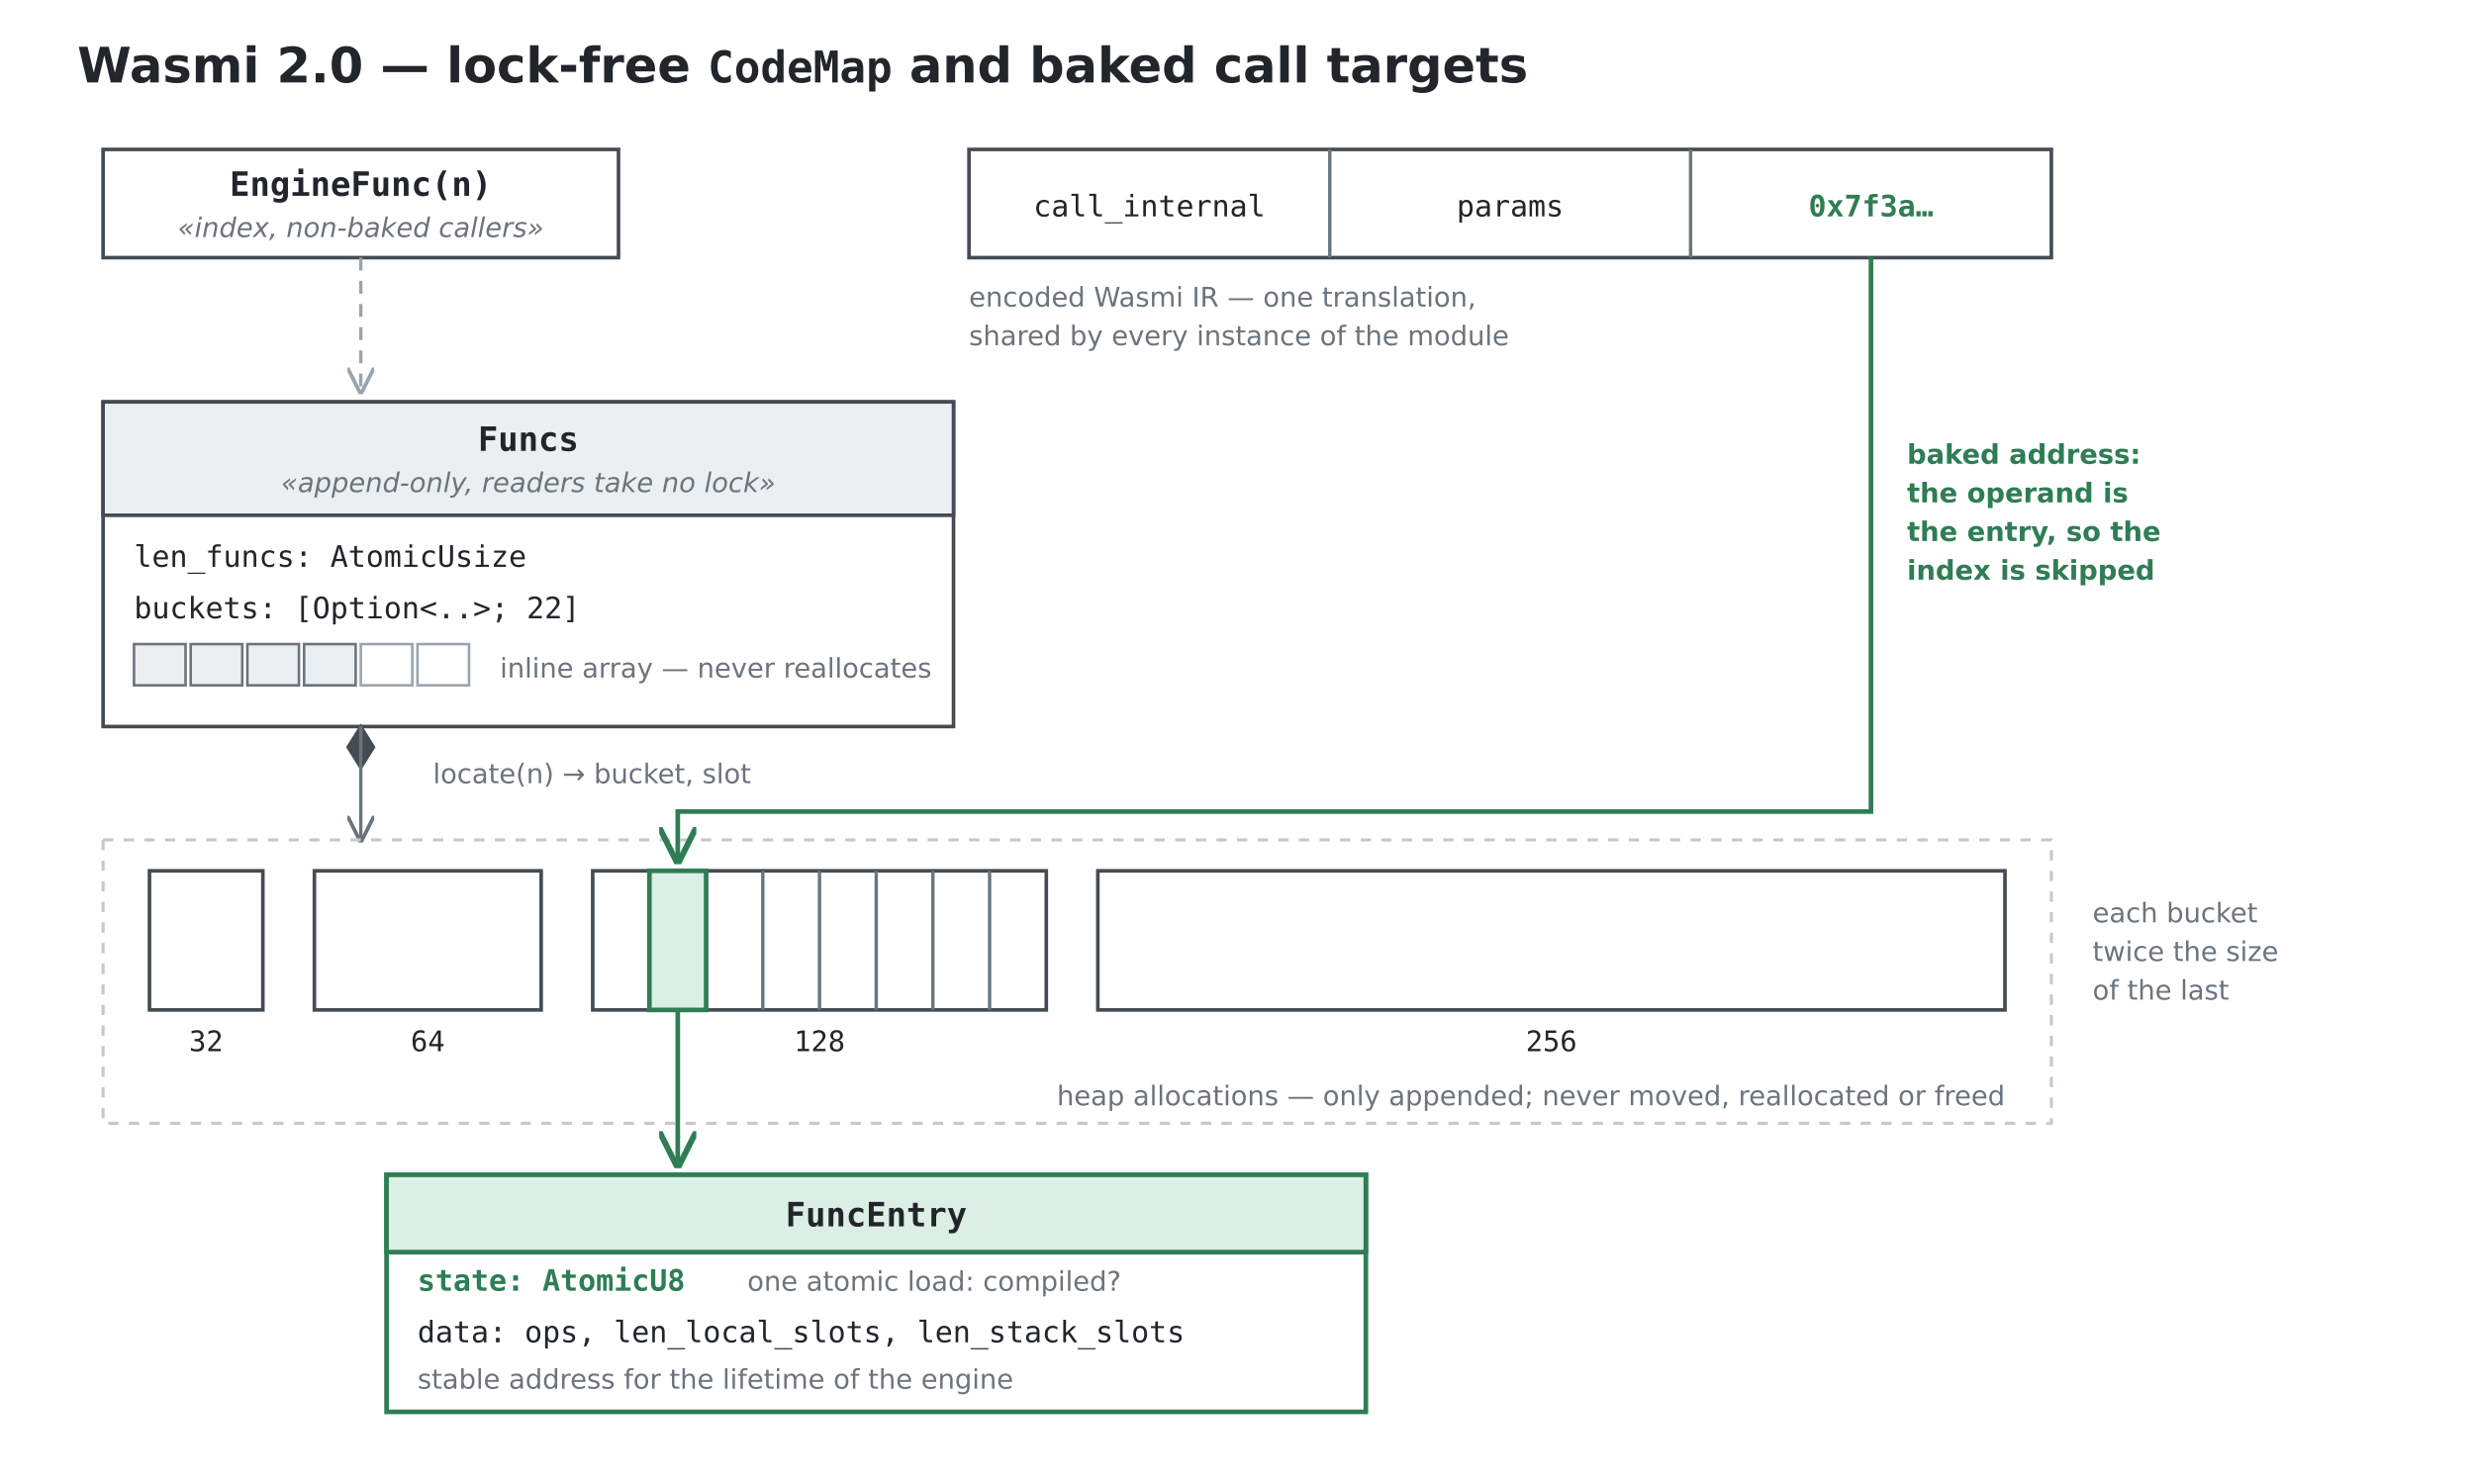
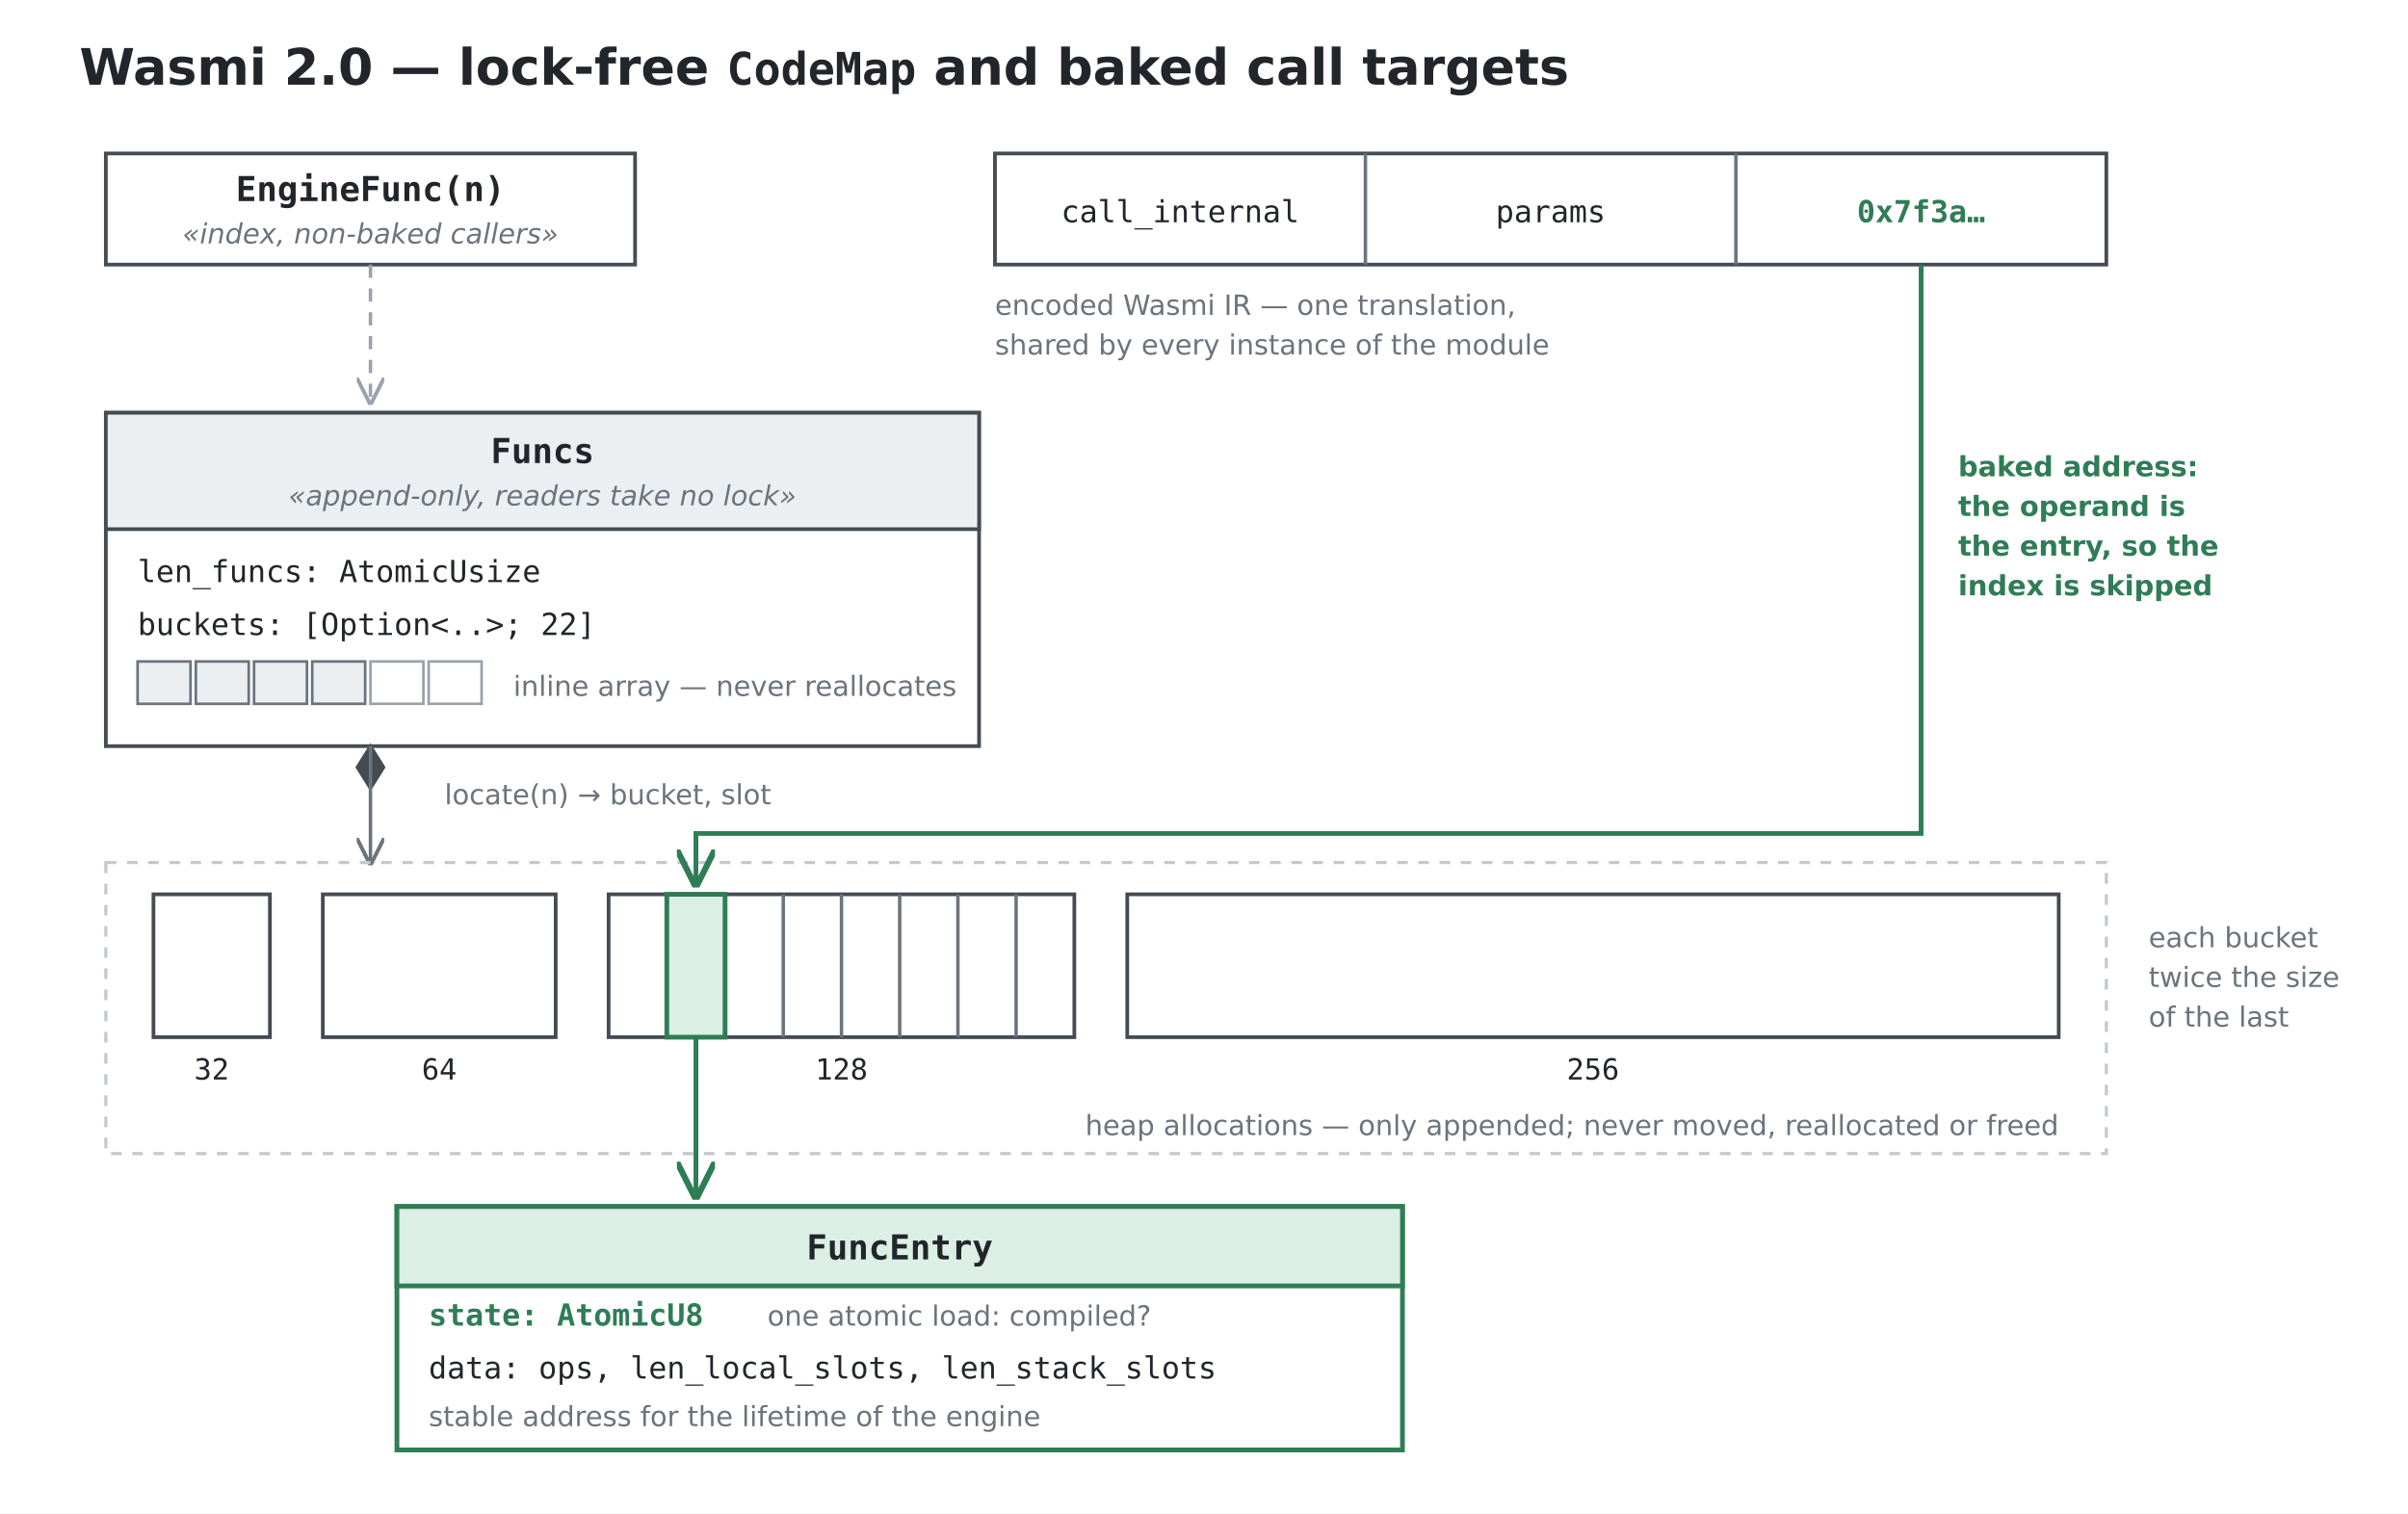
- <svg xmlns="http://www.w3.org/2000/svg" width="960" height="576" viewBox="0 0 960 576" version="1.1">
+ <svg xmlns="http://www.w3.org/2000/svg" width="910" height="572" viewBox="0 0 910 572" version="1.1">
  <defs>
    <style type="text/css">
      .bg    { fill: #ffffff; }
      .sans  { font-family: system-ui, -apple-system, "Segoe UI", "DejaVu Sans", sans-serif; }
      .mono  { font-family: ui-monospace, SFMono-Regular, Menlo, "DejaVu Sans Mono", monospace; }
      .title { font-size: 19px; font-weight: 700; fill: #22262b; }
      .cls   { fill: #ffffff; stroke: #454b52; stroke-width: 1.4; }
      .cls-hd{ fill: #eceff1; stroke: #454b52; stroke-width: 1.4; }
      .cls-key { fill: #ffffff; stroke: #2f7d55; stroke-width: 1.8; }
      .cls-hd-key { fill: #dcefe4; stroke: #2f7d55; stroke-width: 1.8; }
      .name  { font-size: 13px; font-weight: 700; fill: #22262b; }
      .stereo{ font-size: 10.5px; fill: #6b747d; font-style: italic; }
      .field { font-size: 11.5px; fill: #22262b; }
      .field-key { font-size: 11.5px; font-weight: 700; fill: #2f7d55; }
      .field-sm { font-size: 11px; fill: #22262b; }
      .link  { stroke: #6b747d; stroke-width: 1.3; fill: none; }
      .link-dash { stroke: #9aa3ad; stroke-width: 1.3; fill: none; stroke-dasharray: 5 4; }
      .link-key { stroke: #2f7d55; stroke-width: 1.8; fill: none; }
      .diamond { fill: #454b52; stroke: #454b52; stroke-width: 1.2; }
      .cap   { font-size: 10.5px; fill: #6b747d; }
      .cap-key { font-size: 10.5px; font-weight: 700; fill: #2f7d55; }
      .slot  { fill: #ffffff; stroke: #9aa3ad; stroke-width: 1; }
      .slot-used { fill: #eceff1; stroke: #6b747d; stroke-width: 1; }
      .slot-key { fill: #dcefe4; stroke: #2f7d55; stroke-width: 1.8; }
      .frame { fill: none; stroke: #c3c9cf; stroke-width: 1.2; stroke-dasharray: 4 4; }
    </style>
    <marker id="a" viewBox="0 0 10 10" refX="9" refY="5" markerWidth="8" markerHeight="8" orient="auto-start-reverse">
      <path d="M 0 0 L 10 5 L 0 10" fill="none" stroke="#6b747d" stroke-width="1.4" />
    </marker>
    <marker id="ad" viewBox="0 0 10 10" refX="9" refY="5" markerWidth="8" markerHeight="8" orient="auto-start-reverse">
      <path d="M 0 0 L 10 5 L 0 10" fill="none" stroke="#9aa3ad" stroke-width="1.4" />
    </marker>
    <marker id="ak" viewBox="0 0 10 10" refX="9" refY="5" markerWidth="8" markerHeight="8" orient="auto-start-reverse">
      <path d="M 0 0 L 10 5 L 0 10" fill="none" stroke="#2f7d55" stroke-width="1.6" />
    </marker>
  </defs>
-   <rect class="bg" x="0" y="0" width="960" height="576" />
+   <rect class="bg" x="0" y="0" width="910" height="572" />
  <text class="sans title" x="30" y="32">Wasmi 2.0 — lock-free <tspan class="mono" font-size="17">CodeMap</tspan> and baked call targets</text>
  <rect class="cls" x="40" y="58" width="200" height="42" />
  <text class="mono name" x="140" y="76" text-anchor="middle">EngineFunc(n)</text>
  <text class="sans stereo" x="140" y="92" text-anchor="middle">«index, non-baked callers»</text>
  <rect class="cls" x="376" y="58" width="420" height="42" />
  <path class="link" d="M 516 58 L 516 100" />
  <path class="link" d="M 656 58 L 656 100" />
  <text class="mono field" x="446" y="84" text-anchor="middle">call_internal</text>
  <text class="mono field" x="586" y="84" text-anchor="middle">params</text>
  <text class="mono field-key" x="726" y="84" text-anchor="middle">0x7f3a…</text>
  <text class="sans cap" x="376" y="119">encoded Wasmi IR — one translation,</text>
  <text class="sans cap" x="376" y="134">shared by every instance of the module</text>
  <path class="link-dash" d="M 140 100 L 140 152" marker-end="url(#ad)" />
  <rect class="cls" x="40" y="156" width="330" height="126" />
  <rect class="cls-hd" x="40" y="156" width="330" height="44" />
  <text class="mono name" x="205" y="175" text-anchor="middle">Funcs</text>
  <text class="sans stereo" x="205" y="191" text-anchor="middle">«append-only, readers take no lock»</text>
  <text class="mono field" x="52" y="220">len_funcs: AtomicUsize</text>
  <text class="mono field" x="52" y="240">buckets: [Option&lt;..&gt;; 22]</text>
  <rect class="slot-used" x="52" y="250" width="20" height="16" />
  <rect class="slot-used" x="74" y="250" width="20" height="16" />
  <rect class="slot-used" x="96" y="250" width="20" height="16" />
  <rect class="slot-used" x="118" y="250" width="20" height="16" />
  <rect class="slot" x="140" y="250" width="20" height="16" />
  <rect class="slot" x="162" y="250" width="20" height="16" />
  <text class="sans cap" x="194" y="263">inline array — never reallocates</text>
  <path class="diamond" d="M 140 282 L 145 290 L 140 298 L 135 290 z" />
  <path class="link" d="M 140 282 L 140 326" marker-end="url(#a)" />
  <text class="sans cap" x="168" y="304">locate(n) → bucket, slot</text>
  <rect class="frame" x="40" y="326" width="756" height="110" />
  <text class="sans cap" x="778" y="429" text-anchor="end">heap allocations — only appended; never moved, reallocated or freed</text>
  <rect class="cls" x="58" y="338" width="44" height="54" />
  <text class="mono field-sm" x="80" y="408" text-anchor="middle">32</text>
  <rect class="cls" x="122" y="338" width="88" height="54" />
  <text class="mono field-sm" x="166" y="408" text-anchor="middle">64</text>
  <rect class="cls" x="230" y="338" width="176" height="54" />
  <path class="link" d="M 252 338 L 252 392 M 274 338 L 274 392 M 296 338 L 296 392 M 318 338 L 318 392 M 340 338 L 340 392 M 362 338 L 362 392 M 384 338 L 384 392" stroke="#c3c9cf" stroke-width="1" />
  <rect class="slot-key" x="252" y="338" width="22" height="54" />
  <text class="mono field-sm" x="318" y="408" text-anchor="middle">128</text>
  <rect class="cls" x="426" y="338" width="352" height="54" />
  <text class="mono field-sm" x="602" y="408" text-anchor="middle">256</text>
  <text class="sans cap" x="812" y="358">each bucket</text>
  <text class="sans cap" x="812" y="373">twice the size</text>
  <text class="sans cap" x="812" y="388">of the last</text>
  <path class="link-key" d="M 726 100 L 726 315 L 263 315 L 263 334" marker-end="url(#ak)" />
  <text class="sans cap-key" x="740" y="180">baked address:</text>
  <text class="sans cap-key" x="740" y="195">the operand is</text>
  <text class="sans cap-key" x="740" y="210">the entry, so the</text>
  <text class="sans cap-key" x="740" y="225">index is skipped</text>
  <path class="link-key" d="M 263 392 L 263 452" marker-end="url(#ak)" />
  <rect class="cls-key" x="150" y="456" width="380" height="92" />
  <rect class="cls-hd-key" x="150" y="456" width="380" height="30" />
  <text class="mono name" x="340" y="476" text-anchor="middle">FuncEntry</text>
  <text class="mono field-key" x="162" y="501">state: AtomicU8</text>
  <text class="sans cap" x="290" y="501">one atomic load: compiled?</text>
  <text class="mono field" x="162" y="521">data: ops, len_local_slots, len_stack_slots</text>
  <text class="sans cap" x="162" y="539">stable address for the lifetime of the engine</text>
</svg>
